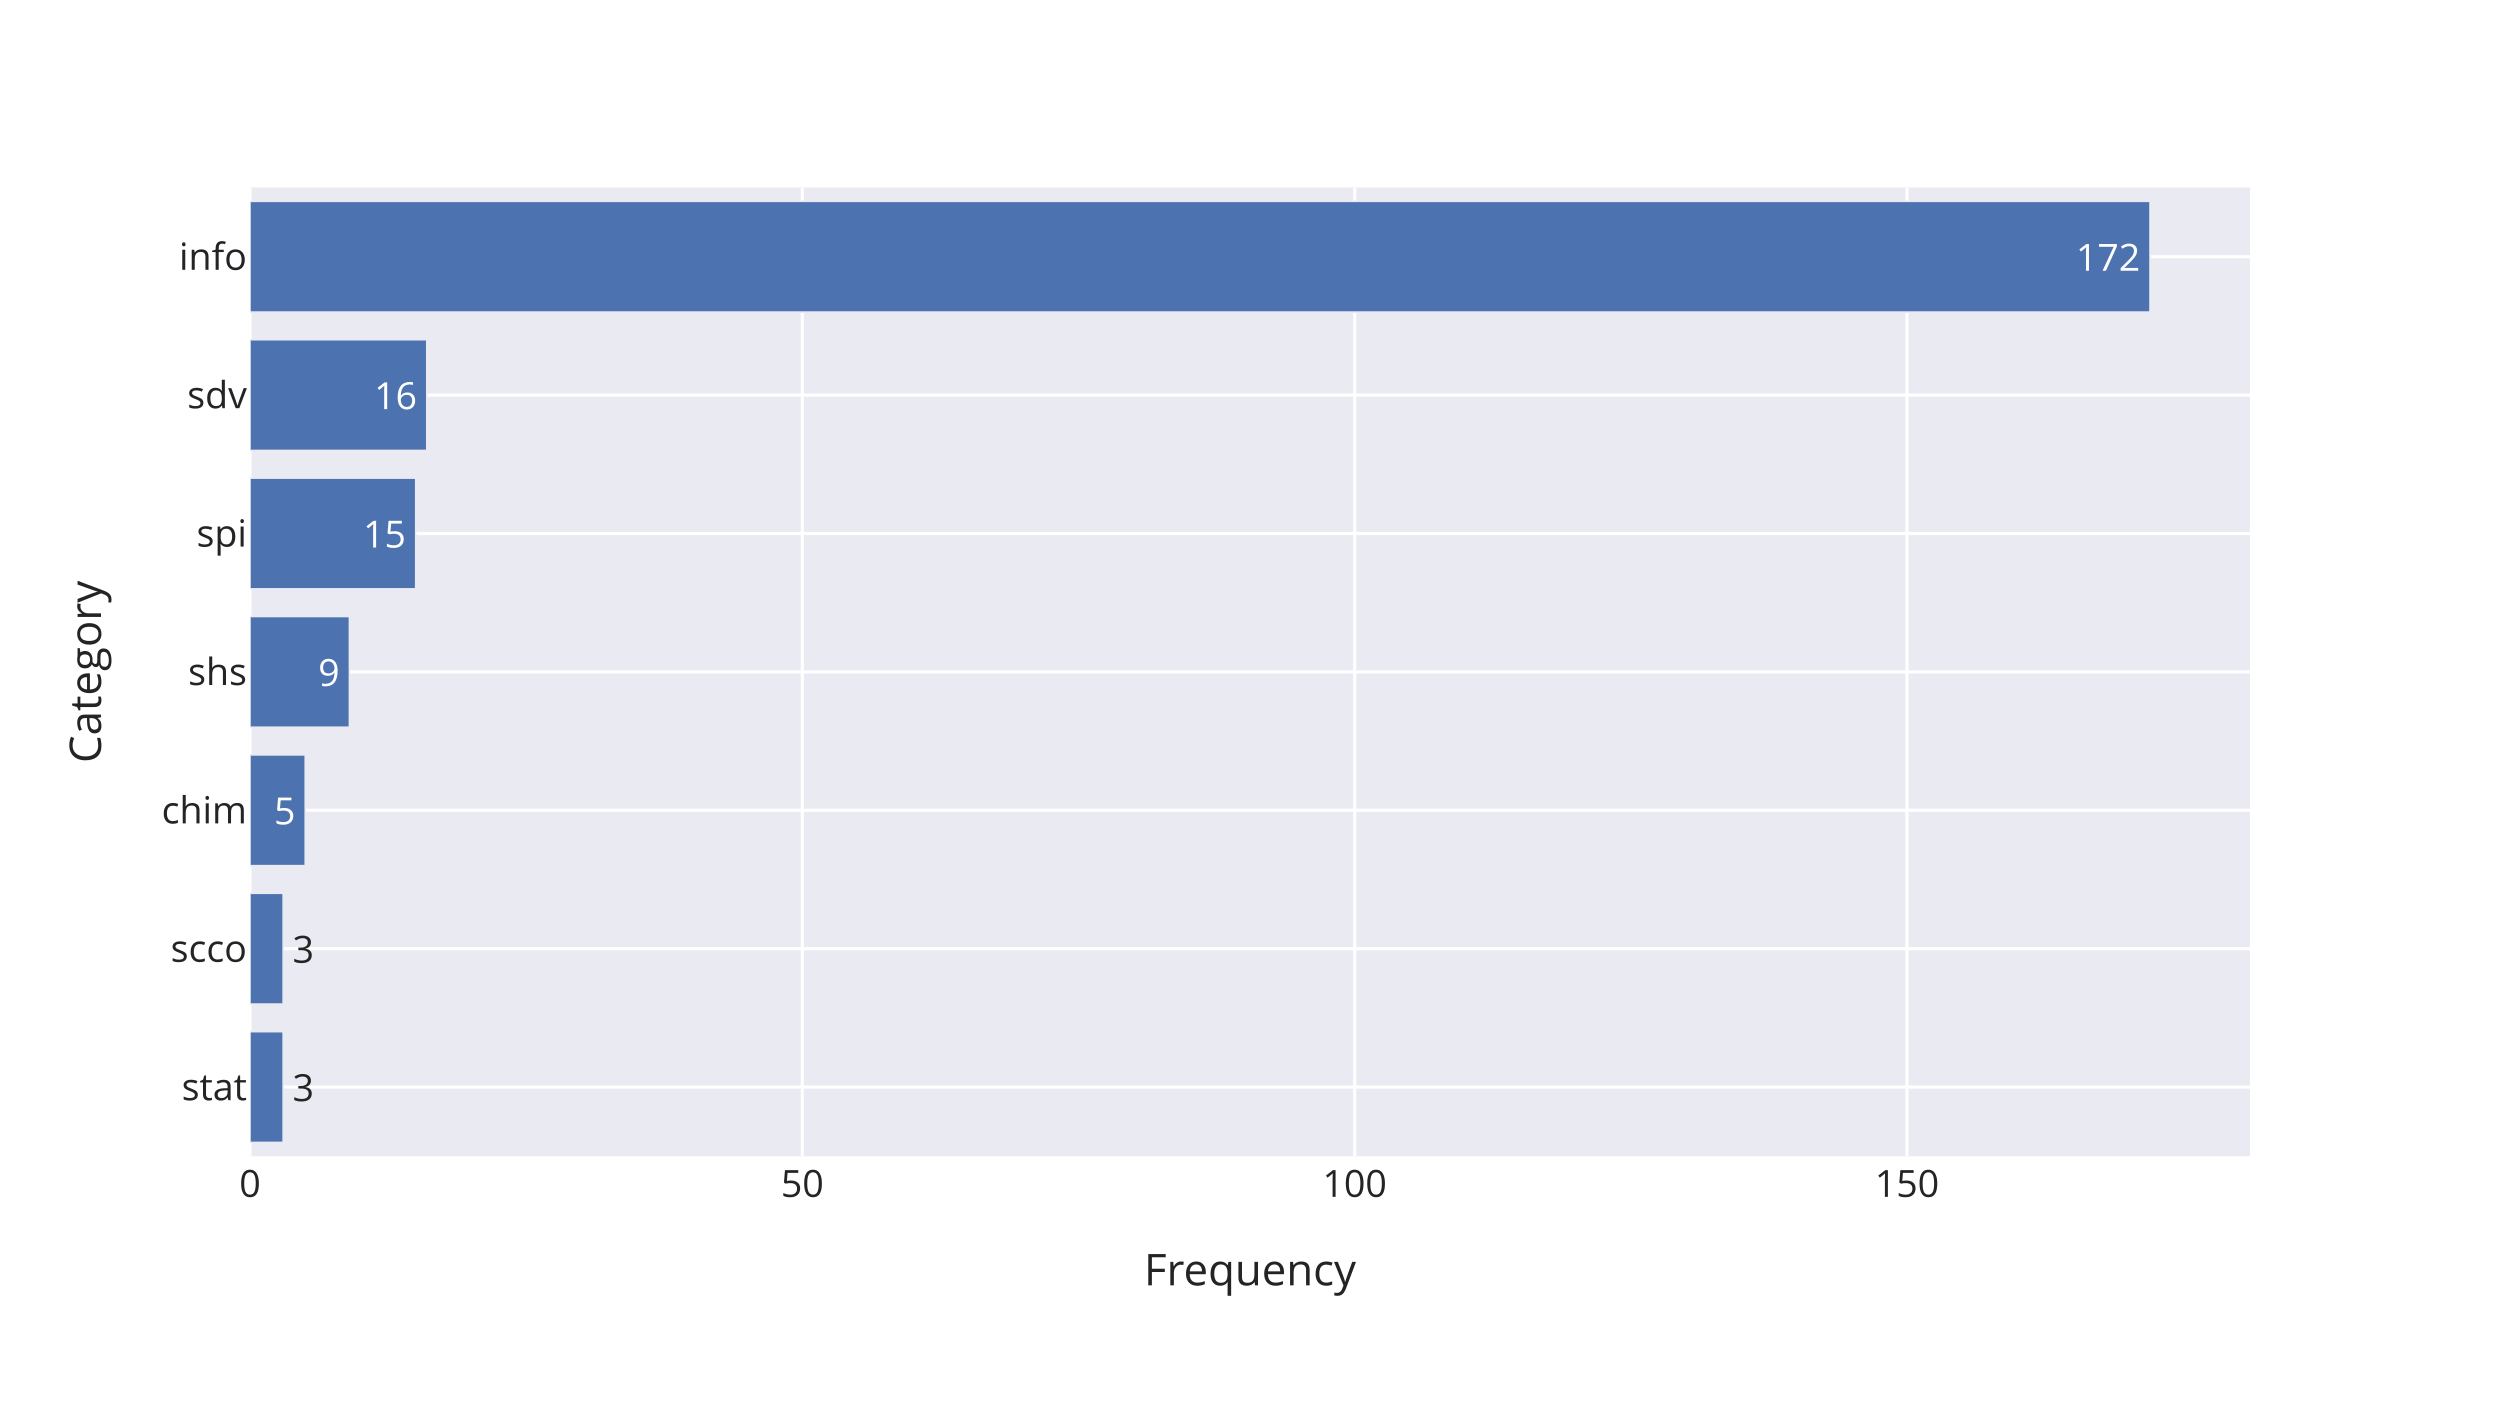
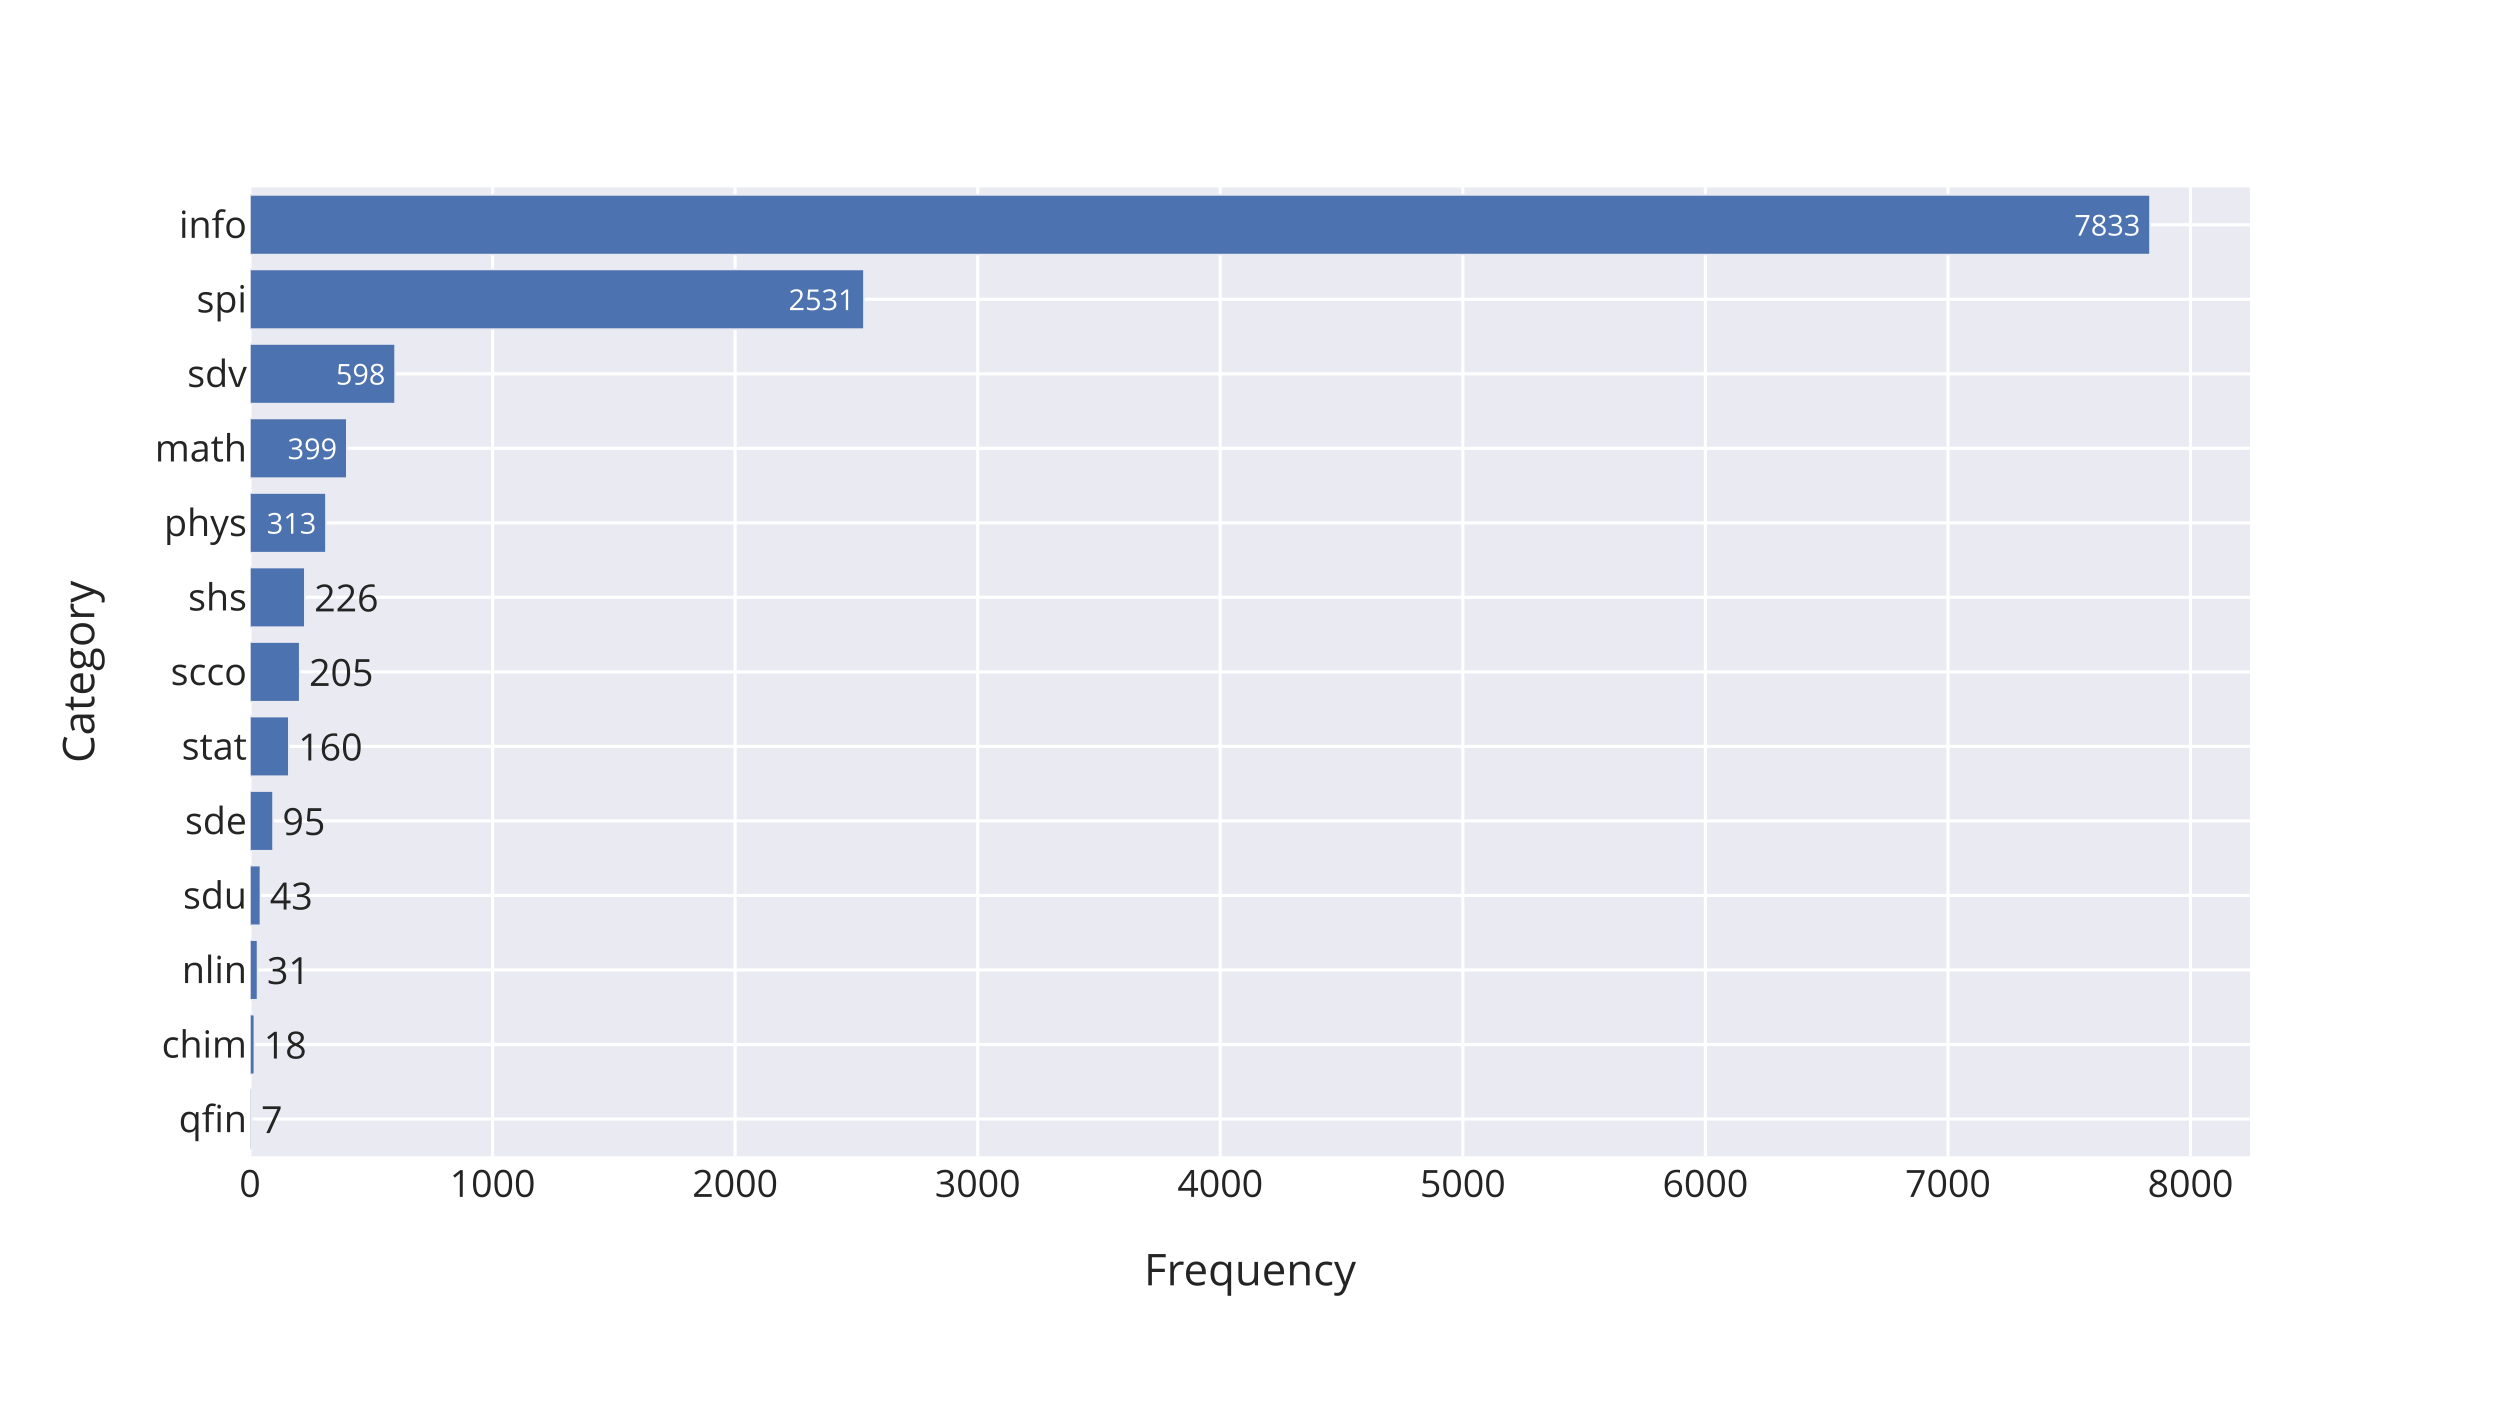
<svg xmlns="http://www.w3.org/2000/svg" class="main-svg" width="800" height="450" style="" viewBox="0 0 800 450">
  <rect x="0" y="0" width="800" height="450" style="fill: rgb(255, 255, 255); fill-opacity: 1;" />
-   <defs id="defs-5a6c7e">
+   <defs id="defs-e1c5cd">
    <g class="clips">
-       <clipPath id="clip5a6c7exyplot" class="plotclip">
+       <clipPath id="clipe1c5cdxyplot" class="plotclip">
        <rect width="640" height="310" />
      </clipPath>
-       <clipPath class="axesclip" id="clip5a6c7ex">
+       <clipPath class="axesclip" id="clipe1c5cdx">
        <rect x="80" y="0" width="640" height="450" />
      </clipPath>
-       <clipPath class="axesclip" id="clip5a6c7ey">
+       <clipPath class="axesclip" id="clipe1c5cdy">
        <rect x="0" y="60" width="800" height="310" />
      </clipPath>
-       <clipPath class="axesclip" id="clip5a6c7exy">
+       <clipPath class="axesclip" id="clipe1c5cdxy">
        <rect x="80" y="60" width="640" height="310" />
      </clipPath>
    </g>
    <g class="gradients" />
    <g class="patterns" />
  </defs>
  <g class="bglayer">
    <rect class="bg" x="80" y="60" width="640" height="310" style="fill: rgb(234, 234, 242); fill-opacity: 1; stroke-width: 0;" />
  </g>
  <g class="layer-below">
    <g class="imagelayer" />
    <g class="shapelayer" />
  </g>
  <g class="cartesianlayer">
    <g class="subplot xy">
      <g class="layer-subplot">
        <g class="shapelayer" />
        <g class="imagelayer" />
      </g>
      <g class="minor-gridlayer">
        <g class="x" />
        <g class="y" />
      </g>
      <g class="gridlayer">
        <g class="x">
-           <path class="xgrid crisp" transform="translate(256.74,0)" d="M0,60v310" style="stroke: rgb(255, 255, 255); stroke-opacity: 1; stroke-width: 1px;" />
-           <path class="xgrid crisp" transform="translate(433.49,0)" d="M0,60v310" style="stroke: rgb(255, 255, 255); stroke-opacity: 1; stroke-width: 1px;" />
-           <path class="xgrid crisp" transform="translate(610.23,0)" d="M0,60v310" style="stroke: rgb(255, 255, 255); stroke-opacity: 1; stroke-width: 1px;" />
+           <path class="xgrid crisp" transform="translate(157.62,0)" d="M0,60v310" style="stroke: rgb(255, 255, 255); stroke-opacity: 1; stroke-width: 1px;" />
+           <path class="xgrid crisp" transform="translate(235.24,0)" d="M0,60v310" style="stroke: rgb(255, 255, 255); stroke-opacity: 1; stroke-width: 1px;" />
+           <path class="xgrid crisp" transform="translate(312.86,0)" d="M0,60v310" style="stroke: rgb(255, 255, 255); stroke-opacity: 1; stroke-width: 1px;" />
+           <path class="xgrid crisp" transform="translate(390.48,0)" d="M0,60v310" style="stroke: rgb(255, 255, 255); stroke-opacity: 1; stroke-width: 1px;" />
+           <path class="xgrid crisp" transform="translate(468.1,0)" d="M0,60v310" style="stroke: rgb(255, 255, 255); stroke-opacity: 1; stroke-width: 1px;" />
+           <path class="xgrid crisp" transform="translate(545.72,0)" d="M0,60v310" style="stroke: rgb(255, 255, 255); stroke-opacity: 1; stroke-width: 1px;" />
+           <path class="xgrid crisp" transform="translate(623.34,0)" d="M0,60v310" style="stroke: rgb(255, 255, 255); stroke-opacity: 1; stroke-width: 1px;" />
+           <path class="xgrid crisp" transform="translate(700.96,0)" d="M0,60v310" style="stroke: rgb(255, 255, 255); stroke-opacity: 1; stroke-width: 1px;" />
        </g>
        <g class="y">
-           <path class="ygrid crisp" transform="translate(0,347.86)" d="M80,0h640" style="stroke: rgb(255, 255, 255); stroke-opacity: 1; stroke-width: 1px;" />
-           <path class="ygrid crisp" transform="translate(0,303.57)" d="M80,0h640" style="stroke: rgb(255, 255, 255); stroke-opacity: 1; stroke-width: 1px;" />
-           <path class="ygrid crisp" transform="translate(0,259.29)" d="M80,0h640" style="stroke: rgb(255, 255, 255); stroke-opacity: 1; stroke-width: 1px;" />
+           <path class="ygrid crisp" transform="translate(0,358.08)" d="M80,0h640" style="stroke: rgb(255, 255, 255); stroke-opacity: 1; stroke-width: 1px;" />
+           <path class="ygrid crisp" transform="translate(0,334.23)" d="M80,0h640" style="stroke: rgb(255, 255, 255); stroke-opacity: 1; stroke-width: 1px;" />
+           <path class="ygrid crisp" transform="translate(0,310.38)" d="M80,0h640" style="stroke: rgb(255, 255, 255); stroke-opacity: 1; stroke-width: 1px;" />
+           <path class="ygrid crisp" transform="translate(0,286.54)" d="M80,0h640" style="stroke: rgb(255, 255, 255); stroke-opacity: 1; stroke-width: 1px;" />
+           <path class="ygrid crisp" transform="translate(0,262.69)" d="M80,0h640" style="stroke: rgb(255, 255, 255); stroke-opacity: 1; stroke-width: 1px;" />
+           <path class="ygrid crisp" transform="translate(0,238.85)" d="M80,0h640" style="stroke: rgb(255, 255, 255); stroke-opacity: 1; stroke-width: 1px;" />
          <path class="ygrid crisp" transform="translate(0,215)" d="M80,0h640" style="stroke: rgb(255, 255, 255); stroke-opacity: 1; stroke-width: 1px;" />
-           <path class="ygrid crisp" transform="translate(0,170.71)" d="M80,0h640" style="stroke: rgb(255, 255, 255); stroke-opacity: 1; stroke-width: 1px;" />
-           <path class="ygrid crisp" transform="translate(0,126.43)" d="M80,0h640" style="stroke: rgb(255, 255, 255); stroke-opacity: 1; stroke-width: 1px;" />
-           <path class="ygrid crisp" transform="translate(0,82.14)" d="M80,0h640" style="stroke: rgb(255, 255, 255); stroke-opacity: 1; stroke-width: 1px;" />
+           <path class="ygrid crisp" transform="translate(0,191.15)" d="M80,0h640" style="stroke: rgb(255, 255, 255); stroke-opacity: 1; stroke-width: 1px;" />
+           <path class="ygrid crisp" transform="translate(0,167.31)" d="M80,0h640" style="stroke: rgb(255, 255, 255); stroke-opacity: 1; stroke-width: 1px;" />
+           <path class="ygrid crisp" transform="translate(0,143.46)" d="M80,0h640" style="stroke: rgb(255, 255, 255); stroke-opacity: 1; stroke-width: 1px;" />
+           <path class="ygrid crisp" transform="translate(0,119.62)" d="M80,0h640" style="stroke: rgb(255, 255, 255); stroke-opacity: 1; stroke-width: 1px;" />
+           <path class="ygrid crisp" transform="translate(0,95.77)" d="M80,0h640" style="stroke: rgb(255, 255, 255); stroke-opacity: 1; stroke-width: 1px;" />
+           <path class="ygrid crisp" transform="translate(0,71.92)" d="M80,0h640" style="stroke: rgb(255, 255, 255); stroke-opacity: 1; stroke-width: 1px;" />
        </g>
      </g>
      <g class="zerolinelayer">
        <path class="xzl zl crisp" transform="translate(80,0)" d="M0,60v310" style="stroke: rgb(255, 255, 255); stroke-opacity: 1; stroke-width: 1px;" />
      </g>
      <g class="layer-between">
        <g class="shapelayer" />
        <g class="imagelayer" />
      </g>
      <path class="xlines-below" />
      <path class="ylines-below" />
      <g class="overlines-below" />
      <g class="xaxislayer-below" />
      <g class="yaxislayer-below" />
      <g class="overaxes-below" />
      <g class="overplot">
-         <g class="xy" transform="translate(80,60)" clip-path="url(#clip5a6c7exyplot)">
+         <g class="xy" transform="translate(80,60)" clip-path="url(#clipe1c5cdxyplot)">
          <g class="barlayer mlayer">
            <g class="trace bars" style="opacity: 1;">
              <g class="points">
                <g class="point">
-                   <path d="M0,305.57V270.14H10.6V305.57Z" style="vector-effect: none; opacity: 1; stroke-width: 0.5px; fill: rgb(76, 114, 176); fill-opacity: 1; stroke: rgb(234, 234, 242); stroke-opacity: 1;" />
-                   <text class="bartext bartext-outside" text-anchor="middle" data-notex="1" x="0" y="0" style="font-family: 'Open Sans', verdana, arial, sans-serif; font-size: 12px; fill: rgb(36, 36, 36); fill-opacity: 1; white-space: pre;" transform="translate(17.0375,292.355)">3</text>
-                 </g>
-                 <g class="point">
-                   <path d="M0,261.29V225.86H10.6V261.29Z" style="vector-effect: none; opacity: 1; stroke-width: 0.5px; fill: rgb(76, 114, 176); fill-opacity: 1; stroke: rgb(234, 234, 242); stroke-opacity: 1;" />
-                   <text class="bartext bartext-outside" text-anchor="middle" data-notex="1" x="0" y="0" style="font-family: 'Open Sans', verdana, arial, sans-serif; font-size: 12px; fill: rgb(36, 36, 36); fill-opacity: 1; white-space: pre;" transform="translate(17.0375,248.075)">3</text>
-                 </g>
-                 <g class="point">
-                   <path d="M0,217V181.57H17.67V217Z" style="vector-effect: none; opacity: 1; stroke-width: 0.5px; fill: rgb(76, 114, 176); fill-opacity: 1; stroke: rgb(234, 234, 242); stroke-opacity: 1;" />
-                   <text class="bartext bartext-inside" text-anchor="middle" data-notex="1" x="0" y="0" style="font-family: 'Open Sans', verdana, arial, sans-serif; font-size: 12px; fill: rgb(255, 255, 255); fill-opacity: 1; white-space: pre;" transform="translate(11.1075,203.785)">5</text>
-                 </g>
-                 <g class="point">
-                   <path d="M0,172.71V137.29H31.81V172.71Z" style="vector-effect: none; opacity: 1; stroke-width: 0.5px; fill: rgb(76, 114, 176); fill-opacity: 1; stroke: rgb(234, 234, 242); stroke-opacity: 1;" />
-                   <text class="bartext bartext-inside" text-anchor="middle" data-notex="1" x="0" y="0" style="font-family: 'Open Sans', verdana, arial, sans-serif; font-size: 12px; fill: rgb(255, 255, 255); fill-opacity: 1; white-space: pre;" transform="translate(25.2475,159.5)">9</text>
-                 </g>
-                 <g class="point">
-                   <path d="M0,128.43V93H53.02V128.43Z" style="vector-effect: none; opacity: 1; stroke-width: 0.5px; fill: rgb(76, 114, 176); fill-opacity: 1; stroke: rgb(234, 234, 242); stroke-opacity: 1;" />
-                   <text class="bartext bartext-inside" text-anchor="middle" data-notex="1" x="0" y="0" style="font-family: 'Open Sans', verdana, arial, sans-serif; font-size: 12px; fill: rgb(255, 255, 255); fill-opacity: 1; white-space: pre;" transform="translate(43.02586,115.215)">15</text>
-                 </g>
-                 <g class="point">
-                   <path d="M0,84.14V48.71H56.56V84.14Z" style="vector-effect: none; opacity: 1; stroke-width: 0.5px; fill: rgb(76, 114, 176); fill-opacity: 1; stroke: rgb(234, 234, 242); stroke-opacity: 1;" />
-                   <text class="bartext bartext-inside" text-anchor="middle" data-notex="1" x="0" y="0" style="font-family: 'Open Sans', verdana, arial, sans-serif; font-size: 12px; fill: rgb(255, 255, 255); fill-opacity: 1; white-space: pre;" transform="translate(46.56586,70.925)">16</text>
-                 </g>
-                 <g class="point">
-                   <path d="M0,39.86V4.43H608V39.86Z" style="vector-effect: none; opacity: 1; stroke-width: 0.5px; fill: rgb(76, 114, 176); fill-opacity: 1; stroke: rgb(234, 234, 242); stroke-opacity: 1;" />
-                   <text class="bartext bartext-inside" text-anchor="middle" data-notex="1" x="0" y="0" style="font-family: 'Open Sans', verdana, arial, sans-serif; font-size: 12px; fill: rgb(255, 255, 255); fill-opacity: 1; white-space: pre;" transform="translate(594.5742,26.645)">172</text>
+                   <path d="M0,307.62V288.54H0.54V307.62Z" style="vector-effect: none; opacity: 1; stroke-width: 0.5px; fill: rgb(76, 114, 176); fill-opacity: 1; stroke: rgb(234, 234, 242); stroke-opacity: 1;" />
+                   <text class="bartext bartext-outside" text-anchor="middle" data-notex="1" x="0" y="0" style="font-family: 'Open Sans', verdana, arial, sans-serif; font-size: 12px; fill: rgb(36, 36, 36); fill-opacity: 1; white-space: pre;" transform="translate(6.9775,302.58)">7</text>
+                 </g>
+                 <g class="point">
+                   <path d="M0,283.77V264.69H1.4V283.77Z" style="vector-effect: none; opacity: 1; stroke-width: 0.5px; fill: rgb(76, 114, 176); fill-opacity: 1; stroke: rgb(234, 234, 242); stroke-opacity: 1;" />
+                   <text class="bartext bartext-outside" text-anchor="middle" data-notex="1" x="0" y="0" style="font-family: 'Open Sans', verdana, arial, sans-serif; font-size: 12px; fill: rgb(36, 36, 36); fill-opacity: 1; white-space: pre;" transform="translate(11.26719,278.73)">18</text>
+                 </g>
+                 <g class="point">
+                   <path d="M0,259.92V240.85H2.41V259.92Z" style="vector-effect: none; opacity: 1; stroke-width: 0.5px; fill: rgb(76, 114, 176); fill-opacity: 1; stroke: rgb(234, 234, 242); stroke-opacity: 1;" />
+                   <text class="bartext bartext-outside" text-anchor="middle" data-notex="1" x="0" y="0" style="font-family: 'Open Sans', verdana, arial, sans-serif; font-size: 12px; fill: rgb(36, 36, 36); fill-opacity: 1; white-space: pre;" transform="translate(12.27719,254.885)">31</text>
+                 </g>
+                 <g class="point">
+                   <path d="M0,236.08V217H3.34V236.08Z" style="vector-effect: none; opacity: 1; stroke-width: 0.5px; fill: rgb(76, 114, 176); fill-opacity: 1; stroke: rgb(234, 234, 242); stroke-opacity: 1;" />
+                   <text class="bartext bartext-outside" text-anchor="middle" data-notex="1" x="0" y="0" style="font-family: 'Open Sans', verdana, arial, sans-serif; font-size: 12px; fill: rgb(36, 36, 36); fill-opacity: 1; white-space: pre;" transform="translate(13.20719,231.04)">43</text>
+                 </g>
+                 <g class="point">
+                   <path d="M0,212.23V193.15H7.37V212.23Z" style="vector-effect: none; opacity: 1; stroke-width: 0.5px; fill: rgb(76, 114, 176); fill-opacity: 1; stroke: rgb(234, 234, 242); stroke-opacity: 1;" />
+                   <text class="bartext bartext-outside" text-anchor="middle" data-notex="1" x="0" y="0" style="font-family: 'Open Sans', verdana, arial, sans-serif; font-size: 12px; fill: rgb(36, 36, 36); fill-opacity: 1; white-space: pre;" transform="translate(17.23719,207.19)">95</text>
+                 </g>
+                 <g class="point">
+                   <path d="M0,188.38V169.31H12.42V188.38Z" style="vector-effect: none; opacity: 1; stroke-width: 0.5px; fill: rgb(76, 114, 176); fill-opacity: 1; stroke: rgb(234, 234, 242); stroke-opacity: 1;" />
+                   <text class="bartext bartext-outside" text-anchor="middle" data-notex="1" x="0" y="0" style="font-family: 'Open Sans', verdana, arial, sans-serif; font-size: 12px; fill: rgb(36, 36, 36); fill-opacity: 1; white-space: pre;" transform="translate(25.71688,183.345)">160</text>
+                 </g>
+                 <g class="point">
+                   <path d="M0,164.54V145.46H15.91V164.54Z" style="vector-effect: none; opacity: 1; stroke-width: 0.5px; fill: rgb(76, 114, 176); fill-opacity: 1; stroke: rgb(234, 234, 242); stroke-opacity: 1;" />
+                   <text class="bartext bartext-outside" text-anchor="middle" data-notex="1" x="0" y="0" style="font-family: 'Open Sans', verdana, arial, sans-serif; font-size: 12px; fill: rgb(36, 36, 36); fill-opacity: 1; white-space: pre;" transform="translate(29.20688,159.5)">205</text>
+                 </g>
+                 <g class="point">
+                   <path d="M0,140.69V121.62H17.54V140.69Z" style="vector-effect: none; opacity: 1; stroke-width: 0.5px; fill: rgb(76, 114, 176); fill-opacity: 1; stroke: rgb(234, 234, 242); stroke-opacity: 1;" />
+                   <text class="bartext bartext-outside" text-anchor="middle" data-notex="1" x="0" y="0" style="font-family: 'Open Sans', verdana, arial, sans-serif; font-size: 12px; fill: rgb(36, 36, 36); fill-opacity: 1; white-space: pre;" transform="translate(30.83687,135.655)">226</text>
+                 </g>
+                 <g class="point">
+                   <path d="M0,116.85V97.77H24.3V116.85Z" style="vector-effect: none; opacity: 1; stroke-width: 0.5px; fill: rgb(76, 114, 176); fill-opacity: 1; stroke: rgb(234, 234, 242); stroke-opacity: 1;" />
+                   <text class="bartext bartext-inside" text-anchor="middle" data-notex="1" x="0" y="0" style="font-family: 'Open Sans', verdana, arial, sans-serif; font-size: 12px; fill: rgb(255, 255, 255); fill-opacity: 1; white-space: pre;" transform="translate(13.27828,110.7724)scale(0.7694118)">313</text>
+                 </g>
+                 <g class="point">
+                   <path d="M0,93V73.92H30.97V93Z" style="vector-effect: none; opacity: 1; stroke-width: 0.5px; fill: rgb(76, 114, 176); fill-opacity: 1; stroke: rgb(234, 234, 242); stroke-opacity: 1;" />
+                   <text class="bartext bartext-inside" text-anchor="middle" data-notex="1" x="0" y="0" style="font-family: 'Open Sans', verdana, arial, sans-serif; font-size: 12px; fill: rgb(255, 255, 255); fill-opacity: 1; white-space: pre;" transform="translate(19.94828,86.92235)scale(0.7694118)">399</text>
+                 </g>
+                 <g class="point">
+                   <path d="M0,69.15V50.08H46.42V69.15Z" style="vector-effect: none; opacity: 1; stroke-width: 0.5px; fill: rgb(76, 114, 176); fill-opacity: 1; stroke: rgb(234, 234, 242); stroke-opacity: 1;" />
+                   <text class="bartext bartext-inside" text-anchor="middle" data-notex="1" x="0" y="0" style="font-family: 'Open Sans', verdana, arial, sans-serif; font-size: 12px; fill: rgb(255, 255, 255); fill-opacity: 1; white-space: pre;" transform="translate(35.40441,63.07471)scale(0.7688235)">598</text>
+                 </g>
+                 <g class="point">
+                   <path d="M0,45.31V26.23H196.46V45.31Z" style="vector-effect: none; opacity: 1; stroke-width: 0.5px; fill: rgb(76, 114, 176); fill-opacity: 1; stroke: rgb(234, 234, 242); stroke-opacity: 1;" />
+                   <text class="bartext bartext-inside" text-anchor="middle" data-notex="1" x="0" y="0" style="font-family: 'Open Sans', verdana, arial, sans-serif; font-size: 12px; fill: rgb(255, 255, 255); fill-opacity: 1; white-space: pre;" transform="translate(182.8986,39.23235)scale(0.7694118)">2531</text>
+                 </g>
+                 <g class="point">
+                   <path d="M0,21.46V2.38H608V21.46Z" style="vector-effect: none; opacity: 1; stroke-width: 0.5px; fill: rgb(76, 114, 176); fill-opacity: 1; stroke: rgb(234, 234, 242); stroke-opacity: 1;" />
+                   <text class="bartext bartext-inside" text-anchor="middle" data-notex="1" x="0" y="0" style="font-family: 'Open Sans', verdana, arial, sans-serif; font-size: 12px; fill: rgb(255, 255, 255); fill-opacity: 1; white-space: pre;" transform="translate(594.3379,15.38235)scale(0.7694118)">7833</text>
                </g>
              </g>
            </g>
          </g>
        </g>
      </g>
      <g class="zerolinelayer-above" />
      <path class="xlines-above crisp" d="M0,0" style="fill: none;" />
      <path class="ylines-above crisp" d="M0,0" style="fill: none;" />
      <g class="overlines-above" />
      <g class="xaxislayer-above">
        <g class="xtick">
          <text text-anchor="middle" x="0" y="383" transform="translate(80,0)" style="font-family: 'Open Sans', verdana, arial, sans-serif; font-size: 12px; fill: rgb(36, 36, 36); fill-opacity: 1; white-space: pre;">0</text>
        </g>
        <g class="xtick">
-           <text text-anchor="middle" x="0" y="383" style="font-family: 'Open Sans', verdana, arial, sans-serif; font-size: 12px; fill: rgb(36, 36, 36); fill-opacity: 1; white-space: pre;" transform="translate(256.74,0)">50</text>
-         </g>
-         <g class="xtick">
-           <text text-anchor="middle" x="0" y="383" style="font-family: 'Open Sans', verdana, arial, sans-serif; font-size: 12px; fill: rgb(36, 36, 36); fill-opacity: 1; white-space: pre;" transform="translate(433.49,0)">100</text>
-         </g>
-         <g class="xtick">
-           <text text-anchor="middle" x="0" y="383" style="font-family: 'Open Sans', verdana, arial, sans-serif; font-size: 12px; fill: rgb(36, 36, 36); fill-opacity: 1; white-space: pre;" transform="translate(610.23,0)">150</text>
+           <text text-anchor="middle" x="0" y="383" style="font-family: 'Open Sans', verdana, arial, sans-serif; font-size: 12px; fill: rgb(36, 36, 36); fill-opacity: 1; white-space: pre;" transform="translate(157.62,0)">1000</text>
+         </g>
+         <g class="xtick">
+           <text text-anchor="middle" x="0" y="383" style="font-family: 'Open Sans', verdana, arial, sans-serif; font-size: 12px; fill: rgb(36, 36, 36); fill-opacity: 1; white-space: pre;" transform="translate(235.24,0)">2000</text>
+         </g>
+         <g class="xtick">
+           <text text-anchor="middle" x="0" y="383" style="font-family: 'Open Sans', verdana, arial, sans-serif; font-size: 12px; fill: rgb(36, 36, 36); fill-opacity: 1; white-space: pre;" transform="translate(312.86,0)">3000</text>
+         </g>
+         <g class="xtick">
+           <text text-anchor="middle" x="0" y="383" style="font-family: 'Open Sans', verdana, arial, sans-serif; font-size: 12px; fill: rgb(36, 36, 36); fill-opacity: 1; white-space: pre;" transform="translate(390.48,0)">4000</text>
+         </g>
+         <g class="xtick">
+           <text text-anchor="middle" x="0" y="383" style="font-family: 'Open Sans', verdana, arial, sans-serif; font-size: 12px; fill: rgb(36, 36, 36); fill-opacity: 1; white-space: pre;" transform="translate(468.1,0)">5000</text>
+         </g>
+         <g class="xtick">
+           <text text-anchor="middle" x="0" y="383" style="font-family: 'Open Sans', verdana, arial, sans-serif; font-size: 12px; fill: rgb(36, 36, 36); fill-opacity: 1; white-space: pre;" transform="translate(545.72,0)">6000</text>
+         </g>
+         <g class="xtick">
+           <text text-anchor="middle" x="0" y="383" style="font-family: 'Open Sans', verdana, arial, sans-serif; font-size: 12px; fill: rgb(36, 36, 36); fill-opacity: 1; white-space: pre;" transform="translate(623.34,0)">7000</text>
+         </g>
+         <g class="xtick">
+           <text text-anchor="middle" x="0" y="383" style="font-family: 'Open Sans', verdana, arial, sans-serif; font-size: 12px; fill: rgb(36, 36, 36); fill-opacity: 1; white-space: pre;" transform="translate(700.96,0)">8000</text>
        </g>
      </g>
      <g class="yaxislayer-above">
        <g class="ytick">
-           <text text-anchor="end" x="79" y="4.2" transform="translate(0,347.86)" style="font-family: 'Open Sans', verdana, arial, sans-serif; font-size: 12px; fill: rgb(36, 36, 36); fill-opacity: 1; white-space: pre;">stat</text>
-         </g>
-         <g class="ytick">
-           <text text-anchor="end" x="79" y="4.2" transform="translate(0,303.57)" style="font-family: 'Open Sans', verdana, arial, sans-serif; font-size: 12px; fill: rgb(36, 36, 36); fill-opacity: 1; white-space: pre;">scco</text>
-         </g>
-         <g class="ytick">
-           <text text-anchor="end" x="79" y="4.2" transform="translate(0,259.29)" style="font-family: 'Open Sans', verdana, arial, sans-serif; font-size: 12px; fill: rgb(36, 36, 36); fill-opacity: 1; white-space: pre;">chim</text>
-         </g>
-         <g class="ytick">
-           <text text-anchor="end" x="79" y="4.2" transform="translate(0,215)" style="font-family: 'Open Sans', verdana, arial, sans-serif; font-size: 12px; fill: rgb(36, 36, 36); fill-opacity: 1; white-space: pre;">shs</text>
-         </g>
-         <g class="ytick">
-           <text text-anchor="end" x="79" y="4.2" transform="translate(0,170.71)" style="font-family: 'Open Sans', verdana, arial, sans-serif; font-size: 12px; fill: rgb(36, 36, 36); fill-opacity: 1; white-space: pre;">spi</text>
-         </g>
-         <g class="ytick">
-           <text text-anchor="end" x="79" y="4.2" transform="translate(0,126.43)" style="font-family: 'Open Sans', verdana, arial, sans-serif; font-size: 12px; fill: rgb(36, 36, 36); fill-opacity: 1; white-space: pre;">sdv</text>
-         </g>
-         <g class="ytick">
-           <text text-anchor="end" x="79" y="4.2" transform="translate(0,82.14)" style="font-family: 'Open Sans', verdana, arial, sans-serif; font-size: 12px; fill: rgb(36, 36, 36); fill-opacity: 1; white-space: pre;">info</text>
+           <text text-anchor="end" x="79" y="4.2" transform="translate(0,358.08)" style="font-family: 'Open Sans', verdana, arial, sans-serif; font-size: 12px; fill: rgb(36, 36, 36); fill-opacity: 1; white-space: pre;">qfin</text>
+         </g>
+         <g class="ytick">
+           <text text-anchor="end" x="79" y="4.2" transform="translate(0,334.23)" style="font-family: 'Open Sans', verdana, arial, sans-serif; font-size: 12px; fill: rgb(36, 36, 36); fill-opacity: 1; white-space: pre;">chim</text>
+         </g>
+         <g class="ytick">
+           <text text-anchor="end" x="79" y="4.2" transform="translate(0,310.38)" style="font-family: 'Open Sans', verdana, arial, sans-serif; font-size: 12px; fill: rgb(36, 36, 36); fill-opacity: 1; white-space: pre;">nlin</text>
+         </g>
+         <g class="ytick">
+           <text text-anchor="end" x="79" y="4.2" transform="translate(0,286.54)" style="font-family: 'Open Sans', verdana, arial, sans-serif; font-size: 12px; fill: rgb(36, 36, 36); fill-opacity: 1; white-space: pre;">sdu</text>
+         </g>
+         <g class="ytick">
+           <text text-anchor="end" x="79" y="4.2" transform="translate(0,262.69)" style="font-family: 'Open Sans', verdana, arial, sans-serif; font-size: 12px; fill: rgb(36, 36, 36); fill-opacity: 1; white-space: pre;">sde</text>
+         </g>
+         <g class="ytick">
+           <text text-anchor="end" x="79" y="4.2" transform="translate(0,238.85)" style="font-family: 'Open Sans', verdana, arial, sans-serif; font-size: 12px; fill: rgb(36, 36, 36); fill-opacity: 1; white-space: pre;">stat</text>
+         </g>
+         <g class="ytick">
+           <text text-anchor="end" x="79" y="4.2" transform="translate(0,215)" style="font-family: 'Open Sans', verdana, arial, sans-serif; font-size: 12px; fill: rgb(36, 36, 36); fill-opacity: 1; white-space: pre;">scco</text>
+         </g>
+         <g class="ytick">
+           <text text-anchor="end" x="79" y="4.2" transform="translate(0,191.15)" style="font-family: 'Open Sans', verdana, arial, sans-serif; font-size: 12px; fill: rgb(36, 36, 36); fill-opacity: 1; white-space: pre;">shs</text>
+         </g>
+         <g class="ytick">
+           <text text-anchor="end" x="79" y="4.2" transform="translate(0,167.31)" style="font-family: 'Open Sans', verdana, arial, sans-serif; font-size: 12px; fill: rgb(36, 36, 36); fill-opacity: 1; white-space: pre;">phys</text>
+         </g>
+         <g class="ytick">
+           <text text-anchor="end" x="79" y="4.2" transform="translate(0,143.46)" style="font-family: 'Open Sans', verdana, arial, sans-serif; font-size: 12px; fill: rgb(36, 36, 36); fill-opacity: 1; white-space: pre;">math</text>
+         </g>
+         <g class="ytick">
+           <text text-anchor="end" x="79" y="4.2" transform="translate(0,119.62)" style="font-family: 'Open Sans', verdana, arial, sans-serif; font-size: 12px; fill: rgb(36, 36, 36); fill-opacity: 1; white-space: pre;">sdv</text>
+         </g>
+         <g class="ytick">
+           <text text-anchor="end" x="79" y="4.2" transform="translate(0,95.77)" style="font-family: 'Open Sans', verdana, arial, sans-serif; font-size: 12px; fill: rgb(36, 36, 36); fill-opacity: 1; white-space: pre;">spi</text>
+         </g>
+         <g class="ytick">
+           <text text-anchor="end" x="79" y="4.2" transform="translate(0,71.92)" style="font-family: 'Open Sans', verdana, arial, sans-serif; font-size: 12px; fill: rgb(36, 36, 36); fill-opacity: 1; white-space: pre;">info</text>
        </g>
      </g>
      <g class="overaxes-above" />
    </g>
  </g>
  <g class="polarlayer" />
  <g class="smithlayer" />
  <g class="ternarylayer" />
  <g class="geolayer" />
  <g class="funnelarealayer" />
  <g class="pielayer" />
  <g class="iciclelayer" />
  <g class="treemaplayer" />
  <g class="sunburstlayer" />
  <g class="glimages" />
-   <defs id="topdefs-5a6c7e">
+   <defs id="topdefs-e1c5cd">
    <g class="clips" />
  </defs>
  <g class="layer-above">
    <g class="imagelayer" />
    <g class="shapelayer" />
  </g>
  <g class="infolayer">
    <g class="g-gtitle" />
    <g class="g-xtitle">
      <text class="xtitle" x="400" y="411.3" text-anchor="middle" style="opacity: 1; font-family: 'Open Sans', verdana, arial, sans-serif; font-size: 14px; fill: rgb(36, 36, 36); fill-opacity: 1; white-space: pre;">Frequency</text>
    </g>
    <g class="g-ytitle">
-       <text class="ytitle" transform="rotate(-90,32.31875,215)" x="32.319" y="215" text-anchor="middle" style="opacity: 1; font-family: 'Open Sans', verdana, arial, sans-serif; font-size: 14px; fill: rgb(36, 36, 36); fill-opacity: 1; white-space: pre;">Category</text>
+       <text class="ytitle" transform="rotate(-90,30.1625,215)" x="30.163" y="215" text-anchor="middle" style="opacity: 1; font-family: 'Open Sans', verdana, arial, sans-serif; font-size: 14px; fill: rgb(36, 36, 36); fill-opacity: 1; white-space: pre;">Category</text>
    </g>
  </g>
</svg>
